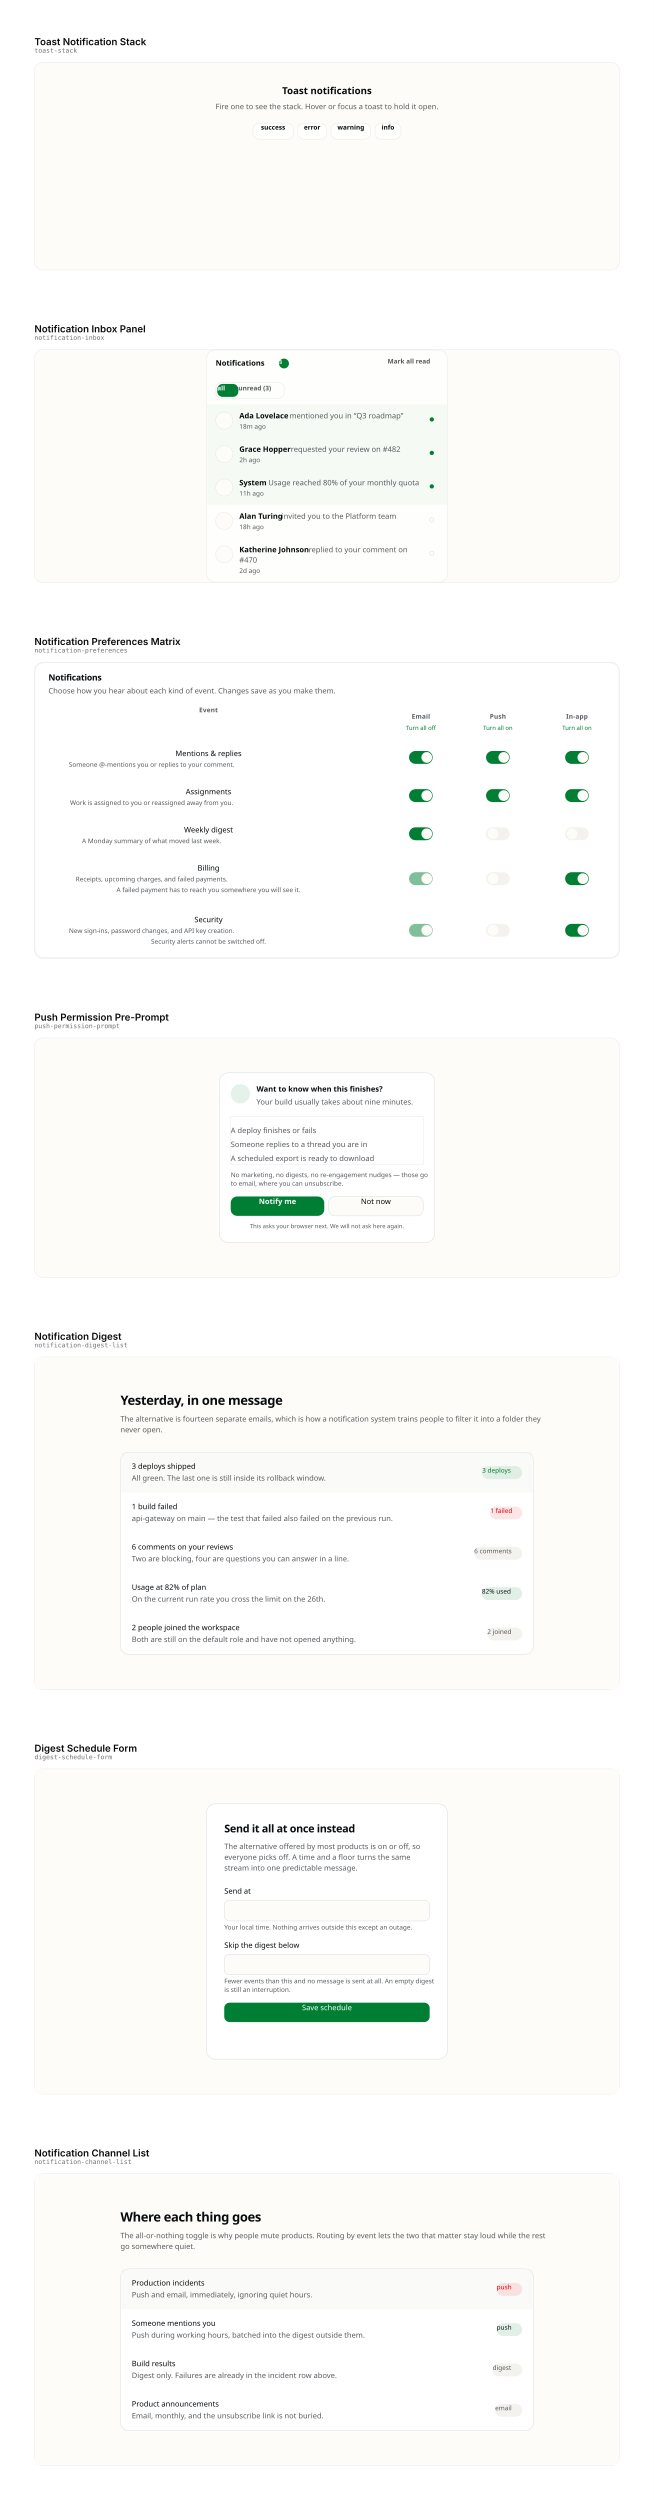
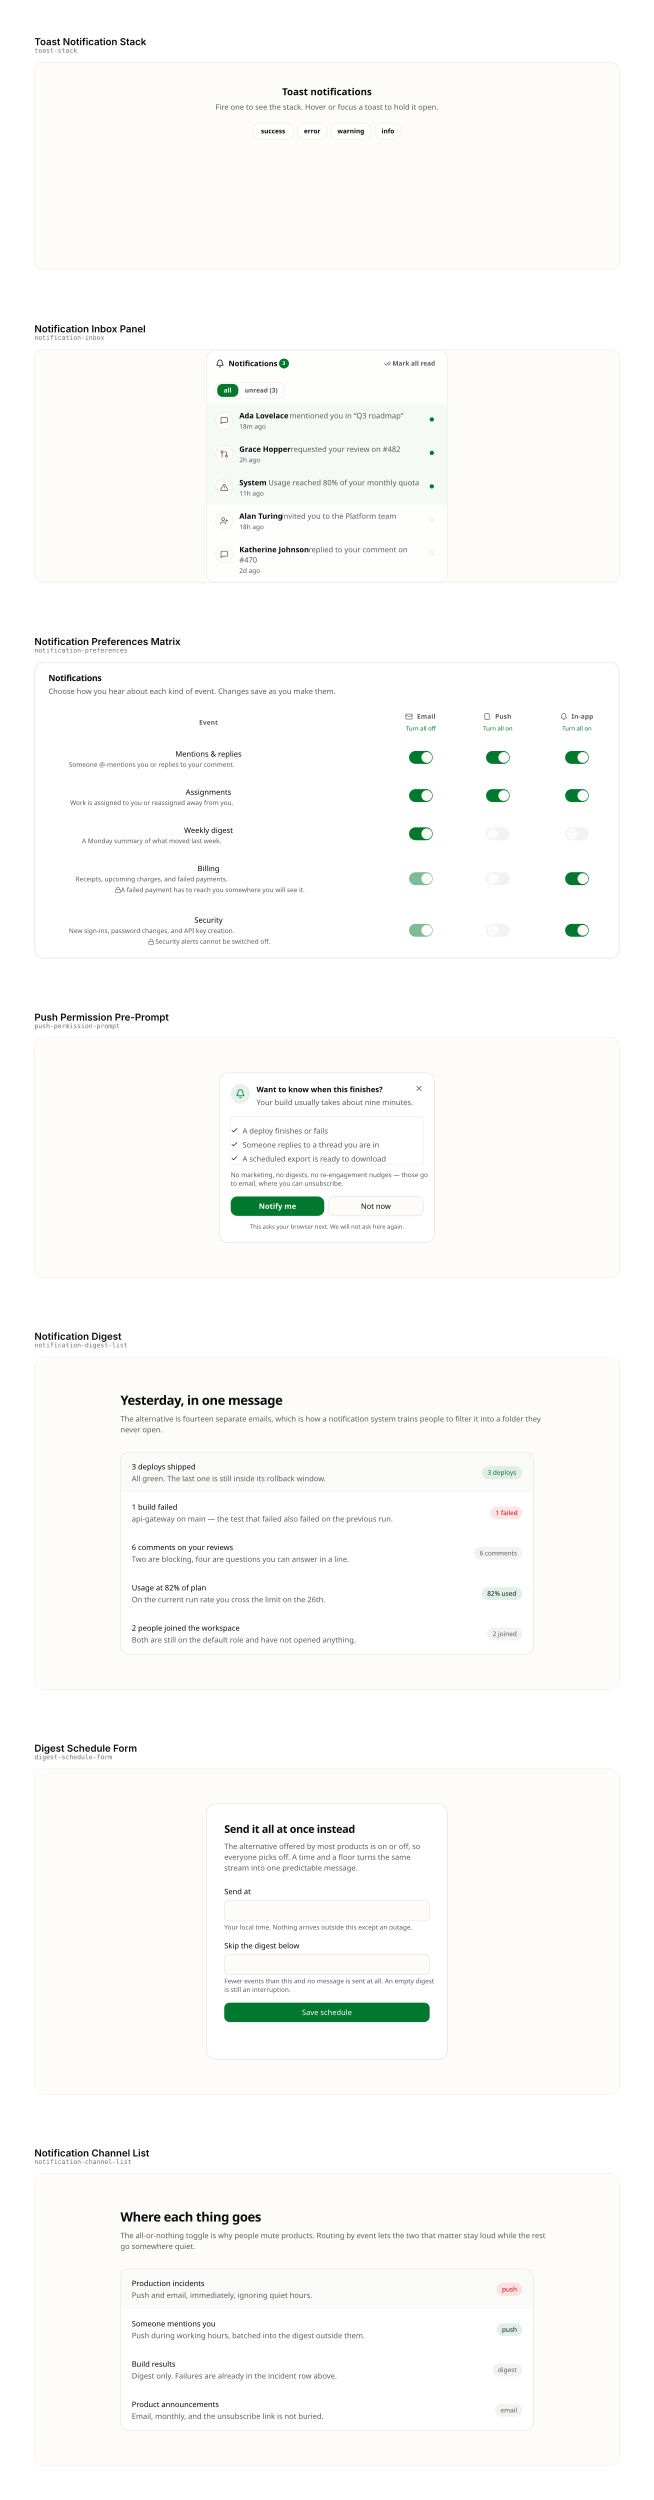
<svg xmlns="http://www.w3.org/2000/svg" width="1216" height="4649" viewBox="0 0 1216 4649" id="Hoverlab — Notifications">
  <rect id="Background" x="0" y="0" width="1216" height="4649" fill="#ffffff" />
  <text id="Toast Notification Stack label" x="64" y="84" font-family="Inter, system-ui, sans-serif" font-size="18" font-weight="600" fill="#0a0a0a">Toast Notification Stack</text>
  <text id="toast-stack id" x="64" y="98" font-family="ui-monospace, monospace" font-size="12" fill="#737373">toast-stack</text>
  <g id="Toast Notification Stack" transform="translate(64, 116)">
    <rect id="container" x="0" y="0" width="1088" height="386" rx="16" fill="#fdfcf8" stroke="rgba(220, 222, 225, 0.6)" stroke-width="1" />
-     <text id="Toast notifications" x="544" y="59" fill="#080c0f" font-family="Geist, &quot;Geist Fallback&quot;" font-size="18" font-weight="600" text-anchor="middle">Toast notifications</text>
-     <text id="Fire one to see the stack. Hover or focu…" x="544" y="87" fill="#575b60" font-family="Geist, &quot;Geist Fallback&quot;" font-size="14" text-anchor="middle">Fire one to see the stack. Hover or focus a toast to hold it open.</text>
+     <text id="Toast notifications" x="543.99" y="61" fill="#080c0f" font-family="Geist, &quot;Geist Fallback&quot;" font-size="18" font-weight="600" text-anchor="middle">Toast notifications</text>
+     <text id="Fire one to see the stack. Hover or focu…" x="544" y="88" fill="#575b60" font-family="Geist, &quot;Geist Fallback&quot;" font-size="14" text-anchor="middle">Fire one to see the stack. Hover or focus a toast to hold it open.</text>
    <rect id="button" x="406.39" y="113" width="74.88" height="30" rx="12" fill="rgba(255, 255, 255, 0.6)" stroke="rgba(220, 222, 225, 0.6)" stroke-width="1" />
-     <text id="success" x="443.83" y="125" fill="#080c0f" font-family="Geist, &quot;Geist Fallback&quot;" font-size="12" font-weight="600" text-anchor="middle">success</text>
+     <text id="success" x="443.83" y="132" fill="#080c0f" font-family="Geist, &quot;Geist Fallback&quot;" font-size="12" font-weight="600" text-anchor="middle">success</text>
    <rect id="button 2" x="489.27" y="113" width="54.36" height="30" rx="12" fill="rgba(255, 255, 255, 0.6)" stroke="rgba(220, 222, 225, 0.6)" stroke-width="1" />
-     <text id="error" x="516.45" y="125" fill="#080c0f" font-family="Geist, &quot;Geist Fallback&quot;" font-size="12" font-weight="600" text-anchor="middle">error</text>
+     <text id="error" x="516.45" y="132" fill="#080c0f" font-family="Geist, &quot;Geist Fallback&quot;" font-size="12" font-weight="600" text-anchor="middle">error</text>
    <rect id="button 3" x="551.63" y="113" width="73.64" height="30" rx="12" fill="rgba(255, 255, 255, 0.6)" stroke="rgba(220, 222, 225, 0.6)" stroke-width="1" />
-     <text id="warning" x="588.45" y="125" fill="#080c0f" font-family="Geist, &quot;Geist Fallback&quot;" font-size="12" font-weight="600" text-anchor="middle">warning</text>
+     <text id="warning" x="588.45" y="132" fill="#080c0f" font-family="Geist, &quot;Geist Fallback&quot;" font-size="12" font-weight="600" text-anchor="middle">warning</text>
    <rect id="button 4" x="633.27" y="113" width="48.34" height="30" rx="12" fill="rgba(255, 255, 255, 0.6)" stroke="rgba(220, 222, 225, 0.6)" stroke-width="1" />
-     <text id="info" x="657.44" y="125" fill="#080c0f" font-family="Geist, &quot;Geist Fallback&quot;" font-size="12" font-weight="600" text-anchor="middle">info</text>
+     <text id="info" x="657.44" y="132" fill="#080c0f" font-family="Geist, &quot;Geist Fallback&quot;" font-size="12" font-weight="600" text-anchor="middle">info</text>
  </g>
  <text id="Notification Inbox Panel label" x="64" y="618" font-family="Inter, system-ui, sans-serif" font-size="18" font-weight="600" fill="#0a0a0a">Notification Inbox Panel</text>
  <text id="notification-inbox id" x="64" y="632" font-family="ui-monospace, monospace" font-size="12" fill="#737373">notification-inbox</text>
  <g id="Notification Inbox Panel" transform="translate(64, 650)">
    <rect id="container" x="0" y="0" width="1088" height="433.5" rx="16" fill="#fdfcf8" stroke="rgba(220, 222, 225, 0.6)" stroke-width="1" />
    <rect id="container 2" x="320" y="1" width="448" height="431.5" rx="16" fill="rgba(255, 255, 255, 0.6)" stroke="rgba(220, 222, 225, 0.6)" stroke-width="1" />
-     <text id="Notifications" x="337" y="30" fill="#080c0f" font-family="Geist, &quot;Geist Fallback&quot;" font-size="14" font-weight="600">Notifications</text>
-     <rect id="container 3" x="454.89" y="16.86" width="18.5" height="18.28" rx="9.14" fill="#007f34" />
-     <text id="3" x="454.89" y="26.86" fill="#fcfcfc" font-family="Geist, &quot;Geist Fallback&quot;" font-size="10" font-weight="700">3</text>
-     <text id="Mark all read" x="696.45" y="26" fill="#575b60" font-family="Geist, &quot;Geist Fallback&quot;" font-size="12" font-weight="600" text-anchor="middle">Mark all read</text>
+     <text id="Notifications" x="361" y="31" fill="#080c0f" font-family="Geist, &quot;Geist Fallback&quot;" font-size="14" font-weight="600">Notifications</text>
+     <g id="icon bell" transform="translate(337 18) scale(0.667 0.667)" fill="none" stroke="#080c0f" stroke-width="2" stroke-linecap="round" stroke-linejoin="round">
+       <path d="M10.268 21a2 2 0 0 0 3.464 0" />
+       <path d="M3.262 15.326A1 1 0 0 0 4 17h16a1 1 0 0 0 .74-1.673C19.41 13.956 18 12.499 18 8A6 6 0 0 0 6 8c0 4.499-1.411 5.956-2.738 7.326" />
+     </g>
+     <rect id="container 3" x="454.89" y="16.86" width="18.5" height="18.28" rx="9.14" fill="#00782e" />
+     <text id="3" x="460.89" y="28.86" fill="#fcfcfc" font-family="Geist, &quot;Geist Fallback&quot;" font-size="10" font-weight="700">3</text>
+     <text id="Mark all read" x="705.45" y="30" fill="#575b60" font-family="Geist, &quot;Geist Fallback&quot;" font-size="12" font-weight="600" text-anchor="middle">Mark all read</text>
+     <g id="icon check-check" transform="translate(649.891 19) scale(0.583 0.583)" fill="none" stroke="#575b60" stroke-width="2" stroke-linecap="round" stroke-linejoin="round">
+       <path d="M18 6 7 17l-5-5" />
+       <path d="m22 10-7.5 7.5L13 16" />
+     </g>
    <rect id="container 4" x="337" y="61" width="128.13" height="30" rx="12" fill="none" stroke="rgba(220, 222, 225, 0.6)" stroke-width="1" />
-     <rect id="container 5" x="340" y="64" width="39.23" height="24" rx="10" fill="#007f34" />
-     <text id="all" x="340" y="76" fill="#fcfcfc" font-family="Geist, &quot;Geist Fallback&quot;" font-size="12" font-weight="600">all</text>
-     <text id="unread (3)" x="379.23" y="76" fill="#575b60" font-family="Geist, &quot;Geist Fallback&quot;" font-size="12" font-weight="600">unread (3)</text>
+     <rect id="container 5" x="340" y="64" width="39.23" height="24" rx="10" fill="#00782e" />
+     <text id="all" x="352" y="80" fill="#fcfcfc" font-family="Geist, &quot;Geist Fallback&quot;" font-size="12" font-weight="600">all</text>
+     <text id="unread (3)" x="391.23" y="80" fill="#575b60" font-family="Geist, &quot;Geist Fallback&quot;" font-size="12" font-weight="600">unread (3)</text>
    <rect id="list item" x="321" y="102" width="446" height="62.25" fill="rgba(0, 128, 51, 0.039)" />
    <rect id="container 6" x="337" y="116" width="32" height="32" rx="16" fill="#fdfcf8" stroke="rgba(220, 222, 225, 0.6)" stroke-width="1" />
+     <g id="icon message-square" transform="translate(345 124) scale(0.667 0.667)" fill="none" stroke="#575b60" stroke-width="2" stroke-linecap="round" stroke-linejoin="round">
+       <path d="M21 15a2 2 0 0 1-2 2H7l-4 4V5a2 2 0 0 1 2-2h14a2 2 0 0 1 2 2z" />
+     </g>
    <text id="Ada Lovelace" x="381" y="128" fill="#080c0f" font-family="Geist, &quot;Geist Fallback&quot;" font-size="14" font-weight="600">Ada Lovelace</text>
    <text id="mentioned you in “Q3 roadmap”" x="474.28" y="128" fill="#575b60" font-family="Geist, &quot;Geist Fallback&quot;" font-size="14">mentioned you in “Q3 roadmap”</text>
    <text id="18m ago" x="381" y="147.25" fill="#575b60" font-family="Geist, &quot;Geist Fallback&quot;" font-size="12">18m ago</text>
-     <rect id="container 7" x="735" y="126" width="8" height="8" rx="4" fill="#007f34" />
+     <rect id="container 7" x="735" y="126" width="8" height="8" rx="4" fill="#00782e" />
    <rect id="list item 2" x="321" y="164.25" width="446" height="62.25" fill="rgba(0, 128, 51, 0.039)" />
    <rect id="container 8" x="337" y="178.25" width="32" height="32" rx="16" fill="#fdfcf8" stroke="rgba(220, 222, 225, 0.6)" stroke-width="1" />
+     <g id="icon git-pull-request" transform="translate(345 186.25) scale(0.667 0.667)" fill="none" stroke="#575b60" stroke-width="2" stroke-linecap="round" stroke-linejoin="round">
+       <circle cx="18" cy="18" r="3" />
+       <circle cx="6" cy="6" r="3" />
+       <path d="M13 6h3a2 2 0 0 1 2 2v7" />
+       <line x1="6" y1="9" x2="6" y2="21" />
+     </g>
    <text id="Grace Hopper" x="381" y="190.25" fill="#080c0f" font-family="Geist, &quot;Geist Fallback&quot;" font-size="14" font-weight="600">Grace Hopper</text>
    <text id="requested your review on #482" x="476.66" y="190.25" fill="#575b60" font-family="Geist, &quot;Geist Fallback&quot;" font-size="14">requested your review on #482</text>
    <text id="2h ago" x="381" y="209.5" fill="#575b60" font-family="Geist, &quot;Geist Fallback&quot;" font-size="12">2h ago</text>
-     <rect id="container 9" x="735" y="188.25" width="8" height="8" rx="4" fill="#007f34" />
+     <rect id="container 9" x="735" y="188.25" width="8" height="8" rx="4" fill="#00782e" />
    <rect id="list item 3" x="321" y="226.5" width="446" height="62.25" fill="rgba(0, 128, 51, 0.039)" />
    <rect id="container 10" x="337" y="240.5" width="32" height="32" rx="16" fill="#fdfcf8" stroke="rgba(220, 222, 225, 0.6)" stroke-width="1" />
+     <g id="icon triangle-alert" transform="translate(345 248.5) scale(0.667 0.667)" fill="none" stroke="#575b60" stroke-width="2" stroke-linecap="round" stroke-linejoin="round">
+       <path d="m21.73 18-8-14a2 2 0 0 0-3.48 0l-8 14A2 2 0 0 0 4 21h16a2 2 0 0 0 1.73-3" />
+       <path d="M12 9v4" />
+       <path d="M12 17h.01" />
+     </g>
    <text id="System" x="381" y="252.5" fill="#080c0f" font-family="Geist, &quot;Geist Fallback&quot;" font-size="14" font-weight="600">System</text>
    <text id="Usage reached 80% of your monthly quota" x="434.95" y="252.5" fill="#575b60" font-family="Geist, &quot;Geist Fallback&quot;" font-size="14">Usage reached 80% of your monthly quota</text>
    <text id="11h ago" x="381" y="271.75" fill="#575b60" font-family="Geist, &quot;Geist Fallback&quot;" font-size="12">11h ago</text>
-     <rect id="container 11" x="735" y="250.5" width="8" height="8" rx="4" fill="#007f34" />
+     <rect id="container 11" x="735" y="250.5" width="8" height="8" rx="4" fill="#00782e" />
    <rect id="container 12" x="337" y="302.75" width="32" height="32" rx="16" fill="#fdfcf8" stroke="rgba(220, 222, 225, 0.6)" stroke-width="1" />
+     <g id="icon user-plus" transform="translate(345 310.75) scale(0.667 0.667)" fill="none" stroke="#575b60" stroke-width="2" stroke-linecap="round" stroke-linejoin="round">
+       <path d="M16 21v-2a4 4 0 0 0-4-4H6a4 4 0 0 0-4 4v2" />
+       <circle cx="9" cy="7" r="4" />
+       <line x1="19" y1="8" x2="19" y2="14" />
+       <line x1="22" y1="11" x2="16" y2="11" />
+     </g>
    <text id="Alan Turing" x="381" y="314.75" fill="#080c0f" font-family="Geist, &quot;Geist Fallback&quot;" font-size="14" font-weight="600">Alan Turing</text>
    <text id="invited you to the Platform team" x="459.89" y="314.75" fill="#575b60" font-family="Geist, &quot;Geist Fallback&quot;" font-size="14">invited you to the Platform team</text>
    <text id="18h ago" x="381" y="334" fill="#575b60" font-family="Geist, &quot;Geist Fallback&quot;" font-size="12">18h ago</text>
    <rect id="container 13" x="735" y="312.75" width="8" height="8" rx="4" fill="none" stroke="#dbdee1" stroke-width="1" />
    <rect id="container 14" x="337" y="365" width="32" height="32" rx="16" fill="#fdfcf8" stroke="rgba(220, 222, 225, 0.6)" stroke-width="1" />
+     <g id="icon message-square 2" transform="translate(345 373) scale(0.667 0.667)" fill="none" stroke="#575b60" stroke-width="2" stroke-linecap="round" stroke-linejoin="round">
+       <path d="M21 15a2 2 0 0 1-2 2H7l-4 4V5a2 2 0 0 1 2-2h14a2 2 0 0 1 2 2z" />
+     </g>
    <text id="Katherine Johnson" x="381" y="377" fill="#080c0f" font-family="Geist, &quot;Geist Fallback&quot;" font-size="14" font-weight="600">Katherine Johnson</text>
    <text id="replied to your comment on" x="509.88" y="377" fill="#575b60" font-family="Geist, &quot;Geist Fallback&quot;" font-size="14">replied to your comment on</text>
    <text id="#470" x="381" y="396.25" fill="#575b60" font-family="Geist, &quot;Geist Fallback&quot;" font-size="14">#470</text>
    <text id="2d ago" x="381" y="415.5" fill="#575b60" font-family="Geist, &quot;Geist Fallback&quot;" font-size="12">2d ago</text>
    <rect id="container 15" x="735" y="375" width="8" height="8" rx="4" fill="none" stroke="#dbdee1" stroke-width="1" />
  </g>
  <text id="Notification Preferences Matrix label" x="64" y="1199.5" font-family="Inter, system-ui, sans-serif" font-size="18" font-weight="600" fill="#0a0a0a">Notification Preferences Matrix</text>
  <text id="notification-preferences id" x="64" y="1213.5" font-family="ui-monospace, monospace" font-size="12" fill="#737373">notification-preferences</text>
  <g id="Notification Preferences Matrix" transform="translate(64, 1231.5)">
    <rect id="container" x="0" y="0" width="1088" height="550.5" rx="16" fill="#fdfcf8" stroke="rgba(220, 222, 225, 0.6)" stroke-width="1" />
    <rect id="section" x="1" y="1" width="1086" height="548.5" rx="16" fill="#ffffff" stroke="rgba(220, 222, 225, 0.6)" stroke-width="1" />
-     <text id="Notifications" x="26" y="34" fill="#080c0f" font-family="Geist, &quot;Geist Fallback&quot;" font-size="16" font-weight="600" letter-spacing="-0.4">Notifications</text>
-     <text id="Choose how you hear about each kind of e…" x="26" y="58" fill="#575b60" font-family="Geist, &quot;Geist Fallback&quot;" font-size="14">Choose how you hear about each kind of event. Changes save as you make them.</text>
-     <text id="Event" x="323.71" y="93" fill="#575b60" font-family="Geist, &quot;Geist Fallback&quot;" font-size="12" font-weight="600" letter-spacing="0.3" text-anchor="middle">Event</text>
-     <text id="Email" x="718.63" y="105" fill="#575b60" font-family="Geist, &quot;Geist Fallback&quot;" font-size="12" font-weight="600" letter-spacing="0.3" text-anchor="middle">Email</text>
-     <text id="Turn all off" x="718.63" y="126" fill="#007f34" font-family="Geist, &quot;Geist Fallback&quot;" font-size="11" font-weight="500" text-anchor="middle">Turn all off</text>
-     <text id="Push" x="861.84" y="105" fill="#575b60" font-family="Geist, &quot;Geist Fallback&quot;" font-size="12" font-weight="600" letter-spacing="0.3" text-anchor="middle">Push</text>
-     <text id="Turn all on" x="861.84" y="126" fill="#007f34" font-family="Geist, &quot;Geist Fallback&quot;" font-size="11" font-weight="500" text-anchor="middle">Turn all on</text>
-     <text id="In-app" x="1008.92" y="105" fill="#575b60" font-family="Geist, &quot;Geist Fallback&quot;" font-size="12" font-weight="600" letter-spacing="0.3" text-anchor="middle">In-app</text>
-     <text id="Turn all on 2" x="1008.92" y="126" fill="#007f34" font-family="Geist, &quot;Geist Fallback&quot;" font-size="11" font-weight="500" text-anchor="middle">Turn all on</text>
-     <text id="Mentions &amp; replies" x="323.71" y="174.5" fill="#080c0f" font-family="Geist, &quot;Geist Fallback&quot;" font-size="14" font-weight="500" text-anchor="middle">Mentions &amp; replies</text>
+     <text id="Notifications" x="26" y="35" fill="#080c0f" font-family="Geist, &quot;Geist Fallback&quot;" font-size="16" font-weight="600" letter-spacing="-0.4">Notifications</text>
+     <text id="Choose how you hear about each kind of e…" x="26" y="59" fill="#575b60" font-family="Geist, &quot;Geist Fallback&quot;" font-size="14">Choose how you hear about each kind of event. Changes save as you make them.</text>
+     <text id="Event" x="323.71" y="116.25" fill="#575b60" font-family="Geist, &quot;Geist Fallback&quot;" font-size="12" font-weight="600" letter-spacing="0.3" text-anchor="middle">Event</text>
+     <text id="Email" x="728.63" y="105" fill="#575b60" font-family="Geist, &quot;Geist Fallback&quot;" font-size="12" font-weight="600" letter-spacing="0.3" text-anchor="middle">Email</text>
+     <g id="icon mail" transform="translate(689.5 94) scale(0.583 0.583)" fill="none" stroke="#575b60" stroke-width="2" stroke-linecap="round" stroke-linejoin="round">
+       <path d="m22 7-8.991 5.727a2 2 0 0 1-2.009 0L2 7" />
+       <rect rx="2" x="2" y="4" width="20" height="16" />
+     </g>
+     <text id="Turn all off" x="718.63" y="127" fill="#00782e" font-family="Geist, &quot;Geist Fallback&quot;" font-size="11" font-weight="500" text-anchor="middle">Turn all off</text>
+     <text id="Push" x="871.84" y="105" fill="#575b60" font-family="Geist, &quot;Geist Fallback&quot;" font-size="12" font-weight="600" letter-spacing="0.3" text-anchor="middle">Push</text>
+     <g id="icon smartphone" transform="translate(834.688 94) scale(0.583 0.583)" fill="none" stroke="#575b60" stroke-width="2" stroke-linecap="round" stroke-linejoin="round">
+       <rect rx="2" ry="2" x="5" y="2" width="14" height="20" />
+       <path d="M12 18h.01" />
+     </g>
+     <text id="Turn all on" x="861.84" y="127" fill="#00782e" font-family="Geist, &quot;Geist Fallback&quot;" font-size="11" font-weight="500" text-anchor="middle">Turn all on</text>
+     <text id="In-app" x="1018.92" y="105" fill="#575b60" font-family="Geist, &quot;Geist Fallback&quot;" font-size="12" font-weight="600" letter-spacing="0.3" text-anchor="middle">In-app</text>
+     <g id="icon bell" transform="translate(977.422 94) scale(0.583 0.583)" fill="none" stroke="#575b60" stroke-width="2" stroke-linecap="round" stroke-linejoin="round">
+       <path d="M10.268 21a2 2 0 0 0 3.464 0" />
+       <path d="M3.262 15.326A1 1 0 0 0 4 17h16a1 1 0 0 0 .74-1.673C19.41 13.956 18 12.499 18 8A6 6 0 0 0 6 8c0 4.499-1.411 5.956-2.738 7.326" />
+     </g>
+     <text id="Turn all on 2" x="1008.92" y="127" fill="#00782e" font-family="Geist, &quot;Geist Fallback&quot;" font-size="11" font-weight="500" text-anchor="middle">Turn all on</text>
+     <text id="Mentions &amp; replies" x="323.71" y="175.5" fill="#080c0f" font-family="Geist, &quot;Geist Fallback&quot;" font-size="14" font-weight="500" text-anchor="middle">Mentions &amp; replies</text>
    <text id="Someone @-mentions you or replies to you…" x="218" y="194.5" fill="#575b60" font-family="Geist, &quot;Geist Fallback&quot;" font-size="12" text-anchor="middle">Someone @-mentions you or replies to your comment.</text>
-     <rect id="switch" x="696.63" y="165" width="44" height="24" rx="12" fill="#007f34" />
+     <rect id="switch" x="696.63" y="165" width="44" height="24" rx="12" fill="#00782e" />
    <rect id="container 2" x="719.63" y="167" width="20" height="20" rx="10" fill="#fdfcf8" />
-     <rect id="switch 2" x="839.84" y="165" width="44" height="24" rx="12" fill="#007f34" />
+     <rect id="switch 2" x="839.84" y="165" width="44" height="24" rx="12" fill="#00782e" />
    <rect id="container 3" x="862.84" y="167" width="20" height="20" rx="10" fill="#fdfcf8" />
-     <rect id="switch 3" x="986.92" y="165" width="44" height="24" rx="12" fill="#007f34" />
+     <rect id="switch 3" x="986.92" y="165" width="44" height="24" rx="12" fill="#00782e" />
    <rect id="container 4" x="1009.92" y="167" width="20" height="20" rx="10" fill="#fdfcf8" />
-     <text id="Assignments" x="323.71" y="245.5" fill="#080c0f" font-family="Geist, &quot;Geist Fallback&quot;" font-size="14" font-weight="500" text-anchor="middle">Assignments</text>
+     <text id="Assignments" x="323.71" y="246.5" fill="#080c0f" font-family="Geist, &quot;Geist Fallback&quot;" font-size="14" font-weight="500" text-anchor="middle">Assignments</text>
    <text id="Work is assigned to you or reassigned aw…" x="218" y="265.5" fill="#575b60" font-family="Geist, &quot;Geist Fallback&quot;" font-size="12" text-anchor="middle">Work is assigned to you or reassigned away from you.</text>
-     <rect id="switch 4" x="696.63" y="236" width="44" height="24" rx="12" fill="#007f34" />
+     <rect id="switch 4" x="696.63" y="236" width="44" height="24" rx="12" fill="#00782e" />
    <rect id="container 5" x="719.63" y="238" width="20" height="20" rx="10" fill="#fdfcf8" />
-     <rect id="switch 5" x="839.84" y="236" width="44" height="24" rx="12" fill="#007f34" />
+     <rect id="switch 5" x="839.84" y="236" width="44" height="24" rx="12" fill="#00782e" />
    <rect id="container 6" x="862.84" y="238" width="20" height="20" rx="10" fill="#fdfcf8" />
-     <rect id="switch 6" x="986.92" y="236" width="44" height="24" rx="12" fill="#007f34" />
+     <rect id="switch 6" x="986.92" y="236" width="44" height="24" rx="12" fill="#00782e" />
    <rect id="container 7" x="1009.92" y="238" width="20" height="20" rx="10" fill="#fdfcf8" />
-     <text id="Weekly digest" x="323.71" y="316.5" fill="#080c0f" font-family="Geist, &quot;Geist Fallback&quot;" font-size="14" font-weight="500" text-anchor="middle">Weekly digest</text>
+     <text id="Weekly digest" x="323.7" y="317.5" fill="#080c0f" font-family="Geist, &quot;Geist Fallback&quot;" font-size="14" font-weight="500" text-anchor="middle">Weekly digest</text>
    <text id="A Monday summary of what moved last week…" x="218" y="336.5" fill="#575b60" font-family="Geist, &quot;Geist Fallback&quot;" font-size="12" text-anchor="middle">A Monday summary of what moved last week.</text>
-     <rect id="switch 7" x="696.63" y="307" width="44" height="24" rx="12" fill="#007f34" />
+     <rect id="switch 7" x="696.63" y="307" width="44" height="24" rx="12" fill="#00782e" />
    <rect id="container 8" x="719.63" y="309" width="20" height="20" rx="10" fill="#fdfcf8" />
    <rect id="switch 8" x="839.84" y="307" width="44" height="24" rx="12" fill="#f3f2ee" />
    <rect id="container 9" x="842.84" y="309" width="20" height="20" rx="10" fill="#fdfcf8" />
    <rect id="switch 9" x="986.92" y="307" width="44" height="24" rx="12" fill="#f3f2ee" />
    <rect id="container 10" x="989.92" y="309" width="20" height="20" rx="10" fill="#fdfcf8" />
-     <text id="Billing" x="323.71" y="387.5" fill="#080c0f" font-family="Geist, &quot;Geist Fallback&quot;" font-size="14" font-weight="500" text-anchor="middle">Billing</text>
-     <text id="Receipts, upcoming charges, and failed p…" x="218" y="407.5" fill="#575b60" font-family="Geist, &quot;Geist Fallback&quot;" font-size="12" text-anchor="middle">Receipts, upcoming charges, and failed payments.</text>
-     <text id="A failed payment has to reach you somewh…" x="323.7" y="427.5" fill="#575b60" font-family="Geist, &quot;Geist Fallback&quot;" font-size="12" text-anchor="middle">A failed payment has to reach you somewhere you will see it.</text>
-     <rect id="switch 10" x="696.63" y="390.5" width="44" height="24" rx="12" fill="#007f34" opacity="0.5" />
+     <text id="Billing" x="323.7" y="388.5" fill="#080c0f" font-family="Geist, &quot;Geist Fallback&quot;" font-size="14" font-weight="500" text-anchor="middle">Billing</text>
+     <text id="Receipts, upcoming charges, and failed p…" x="217.99" y="407.5" fill="#575b60" font-family="Geist, &quot;Geist Fallback&quot;" font-size="12" text-anchor="middle">Receipts, upcoming charges, and failed payments.</text>
+     <text id="A failed payment has to reach you somewh…" x="331.7" y="427.5" fill="#575b60" font-family="Geist, &quot;Geist Fallback&quot;" font-size="12" text-anchor="middle">A failed payment has to reach you somewhere you will see it.</text>
+     <g id="icon lock" transform="translate(149.391 417.5) scale(0.5 0.5)" fill="none" stroke="#575b60" stroke-width="2" stroke-linecap="round" stroke-linejoin="round">
+       <rect rx="2" ry="2" x="3" y="11" width="18" height="11" />
+       <path d="M7 11V7a5 5 0 0 1 10 0v4" />
+     </g>
+     <rect id="switch 10" x="696.63" y="390.5" width="44" height="24" rx="12" fill="#00782e" opacity="0.5" />
    <rect id="container 11" x="719.63" y="392.5" width="20" height="20" rx="10" fill="#fdfcf8" />
    <rect id="switch 11" x="839.84" y="390.5" width="44" height="24" rx="12" fill="#f3f2ee" />
    <rect id="container 12" x="842.84" y="392.5" width="20" height="20" rx="10" fill="#fdfcf8" />
-     <rect id="switch 12" x="986.92" y="390.5" width="44" height="24" rx="12" fill="#007f34" />
+     <rect id="switch 12" x="986.92" y="390.5" width="44" height="24" rx="12" fill="#00782e" />
    <rect id="container 13" x="1009.92" y="392.5" width="20" height="20" rx="10" fill="#fdfcf8" />
-     <text id="Security" x="323.71" y="483.5" fill="#080c0f" font-family="Geist, &quot;Geist Fallback&quot;" font-size="14" font-weight="500" text-anchor="middle">Security</text>
+     <text id="Security" x="323.7" y="484.5" fill="#080c0f" font-family="Geist, &quot;Geist Fallback&quot;" font-size="14" font-weight="500" text-anchor="middle">Security</text>
    <text id="New sign-ins, password changes, and API …" x="218" y="503.5" fill="#575b60" font-family="Geist, &quot;Geist Fallback&quot;" font-size="12" text-anchor="middle">New sign-ins, password changes, and API key creation.</text>
-     <text id="Security alerts cannot be switched off." x="323.7" y="523.5" fill="#575b60" font-family="Geist, &quot;Geist Fallback&quot;" font-size="12" text-anchor="middle">Security alerts cannot be switched off.</text>
-     <rect id="switch 13" x="696.63" y="486.5" width="44" height="24" rx="12" fill="#007f34" opacity="0.5" />
+     <text id="Security alerts cannot be switched off." x="331.7" y="523.5" fill="#575b60" font-family="Geist, &quot;Geist Fallback&quot;" font-size="12" text-anchor="middle">Security alerts cannot be switched off.</text>
+     <g id="icon lock 2" transform="translate(211.141 513.5) scale(0.5 0.5)" fill="none" stroke="#575b60" stroke-width="2" stroke-linecap="round" stroke-linejoin="round">
+       <rect rx="2" ry="2" x="3" y="11" width="18" height="11" />
+       <path d="M7 11V7a5 5 0 0 1 10 0v4" />
+     </g>
+     <rect id="switch 13" x="696.63" y="486.5" width="44" height="24" rx="12" fill="#00782e" opacity="0.5" />
    <rect id="container 14" x="719.63" y="488.5" width="20" height="20" rx="10" fill="#fdfcf8" />
    <rect id="switch 14" x="839.84" y="486.5" width="44" height="24" rx="12" fill="#f3f2ee" />
    <rect id="container 15" x="842.84" y="488.5" width="20" height="20" rx="10" fill="#fdfcf8" />
-     <rect id="switch 15" x="986.92" y="486.5" width="44" height="24" rx="12" fill="#007f34" />
+     <rect id="switch 15" x="986.92" y="486.5" width="44" height="24" rx="12" fill="#00782e" />
    <rect id="container 16" x="1009.92" y="488.5" width="20" height="20" rx="10" fill="#fdfcf8" />
  </g>
  <text id="Push Permission Pre-Prompt label" x="64" y="1898" font-family="Inter, system-ui, sans-serif" font-size="18" font-weight="600" fill="#0a0a0a">Push Permission Pre-Prompt</text>
  <text id="push-permission-prompt id" x="64" y="1912" font-family="ui-monospace, monospace" font-size="12" fill="#737373">push-permission-prompt</text>
  <g id="Push Permission Pre-Prompt" transform="translate(64, 1930)">
    <rect id="container" x="0" y="0" width="1088" height="445.5" rx="16" fill="#fdfcf8" stroke="rgba(220, 222, 225, 0.6)" stroke-width="1" />
    <rect id="container 2" x="344" y="65" width="400" height="315.5" rx="16" fill="#ffffff" stroke="#dbdee1" stroke-width="1" />
-     <rect id="container 3" x="365" y="86" width="36" height="36" rx="18" fill="rgba(0, 128, 49, 0.102)" />
-     <text id="Want to know when this finishes?" x="413" y="100" fill="#080c0f" font-family="Geist, &quot;Geist Fallback&quot;" font-size="14" font-weight="600">Want to know when this finishes?</text>
-     <text id="Your build usually takes about nine minu…" x="413" y="124" fill="#575b60" font-family="Geist, &quot;Geist Fallback&quot;" font-size="14">Your build usually takes about nine minutes.</text>
+     <rect id="container 3" x="365" y="86" width="36" height="36" rx="18" fill="rgba(0, 118, 49, 0.102)" />
+     <g id="icon bell" transform="translate(374 95) scale(0.75 0.75)" fill="none" stroke="#00782e" stroke-width="2" stroke-linecap="round" stroke-linejoin="round">
+       <path d="M10.268 21a2 2 0 0 0 3.464 0" />
+       <path d="M3.262 15.326A1 1 0 0 0 4 17h16a1 1 0 0 0 .74-1.673C19.41 13.956 18 12.499 18 8A6 6 0 0 0 6 8c0 4.499-1.411 5.956-2.738 7.326" />
+     </g>
+     <text id="Want to know when this finishes?" x="413" y="101" fill="#080c0f" font-family="Geist, &quot;Geist Fallback&quot;" font-size="14" font-weight="600">Want to know when this finishes?</text>
+     <text id="Your build usually takes about nine minu…" x="413" y="125" fill="#575b60" font-family="Geist, &quot;Geist Fallback&quot;" font-size="14">Your build usually takes about nine minutes.</text>
+     <g id="icon x" transform="translate(707 86) scale(0.667 0.667)" fill="none" stroke="#575b60" stroke-width="2" stroke-linecap="round" stroke-linejoin="round">
+       <path d="M18 6 6 18" />
+       <path d="m6 6 12 12" />
+     </g>
    <rect id="container 4" x="365" y="146" width="358" height="89" fill="none" stroke="rgba(220, 222, 225, 0.6)" stroke-width="1" />
-     <text id="A deploy finishes or fails" x="365" y="177" fill="#575b60" font-family="Geist, &quot;Geist Fallback&quot;" font-size="14">A deploy finishes or fails</text>
-     <text id="Someone replies to a thread you are in" x="365" y="203" fill="#575b60" font-family="Geist, &quot;Geist Fallback&quot;" font-size="14">Someone replies to a thread you are in</text>
-     <text id="A scheduled export is ready to download" x="365" y="229" fill="#575b60" font-family="Geist, &quot;Geist Fallback&quot;" font-size="14">A scheduled export is ready to download</text>
+     <text id="A deploy finishes or fails" x="387" y="178" fill="#575b60" font-family="Geist, &quot;Geist Fallback&quot;" font-size="14">A deploy finishes or fails</text>
+     <g id="icon check" transform="translate(365 165) scale(0.583 0.583)" fill="none" stroke="#080c0f" stroke-width="2" stroke-linecap="round" stroke-linejoin="round">
+       <path d="M20 6 9 17l-5-5" />
+     </g>
+     <text id="Someone replies to a thread you are in" x="387" y="204" fill="#575b60" font-family="Geist, &quot;Geist Fallback&quot;" font-size="14">Someone replies to a thread you are in</text>
+     <g id="icon check 2" transform="translate(365 191) scale(0.583 0.583)" fill="none" stroke="#080c0f" stroke-width="2" stroke-linecap="round" stroke-linejoin="round">
+       <path d="M20 6 9 17l-5-5" />
+     </g>
+     <text id="A scheduled export is ready to download" x="387" y="230" fill="#575b60" font-family="Geist, &quot;Geist Fallback&quot;" font-size="14">A scheduled export is ready to download</text>
+     <g id="icon check 3" transform="translate(365 217) scale(0.583 0.583)" fill="none" stroke="#080c0f" stroke-width="2" stroke-linecap="round" stroke-linejoin="round">
+       <path d="M20 6 9 17l-5-5" />
+     </g>
    <text id="No marketing, no digests, no re-engageme…" x="365" y="259" fill="#575b60" font-family="Geist, &quot;Geist Fallback&quot;" font-size="12">No marketing, no digests, no re-engagement nudges — those go</text>
    <text id="to email, where you can unsubscribe." x="365" y="275" fill="#575b60" font-family="Geist, &quot;Geist Fallback&quot;" font-size="12">to email, where you can unsubscribe.</text>
-     <rect id="button" x="365" y="295" width="174" height="36" rx="12" fill="#007f34" />
-     <text id="Notify me" x="452" y="309" fill="#fcfcfc" font-family="Geist, &quot;Geist Fallback&quot;" font-size="14" font-weight="600" text-anchor="middle">Notify me</text>
+     <rect id="button" x="365" y="295" width="174" height="36" rx="12" fill="#00782e" />
+     <text id="Notify me" x="451.99" y="318" fill="#fcfcfc" font-family="Geist, &quot;Geist Fallback&quot;" font-size="14" font-weight="600" text-anchor="middle">Notify me</text>
    <rect id="button 2" x="547" y="295" width="176" height="36" rx="12" fill="#fdfcf8" stroke="#dbdee1" stroke-width="1" />
-     <text id="Not now" x="635" y="309" fill="#080c0f" font-family="Geist, &quot;Geist Fallback&quot;" font-size="14" font-weight="500" text-anchor="middle">Not now</text>
-     <text id="This asks your browser next. We will not…" x="544" y="354" fill="#575b60" font-family="Geist, &quot;Geist Fallback&quot;" font-size="11" text-anchor="middle">This asks your browser next. We will not ask here again.</text>
+     <text id="Not now" x="635" y="318" fill="#080c0f" font-family="Geist, &quot;Geist Fallback&quot;" font-size="14" font-weight="500" text-anchor="middle">Not now</text>
+     <text id="This asks your browser next. We will not…" x="543.99" y="355" fill="#575b60" font-family="Geist, &quot;Geist Fallback&quot;" font-size="11" text-anchor="middle">This asks your browser next. We will not ask here again.</text>
  </g>
  <text id="Notification Digest label" x="64" y="2491.5" font-family="Inter, system-ui, sans-serif" font-size="18" font-weight="600" fill="#0a0a0a">Notification Digest</text>
  <text id="notification-digest-list id" x="64" y="2505.5" font-family="ui-monospace, monospace" font-size="12" fill="#737373">notification-digest-list</text>
  <g id="Notification Digest" transform="translate(64, 2523.5)">
    <rect id="container" x="0" y="0" width="1088" height="618" rx="16" fill="#fdfcf8" stroke="rgba(220, 222, 225, 0.6)" stroke-width="1" />
    <rect id="section" x="1" y="1" width="1086" height="616" fill="#fdfcf8" />
    <text id="Yesterday, in one message" x="160" y="89" fill="#080c0f" font-family="Geist, &quot;Geist Fallback&quot;" font-size="24" font-weight="600" letter-spacing="-0.6">Yesterday, in one message</text>
    <text id="The alternative is fourteen separate ema…" x="160" y="120" fill="#575b60" font-family="Geist, &quot;Geist Fallback&quot;" font-size="14">The alternative is fourteen separate emails, which is how a notification system trains people to filter it into a folder they</text>
    <text id="never open." x="160" y="140" fill="#575b60" font-family="Geist, &quot;Geist Fallback&quot;" font-size="14">never open.</text>
    <rect id="container 2" x="160" y="177" width="768" height="376" rx="16" fill="#ffffff" stroke="#dbdee1" stroke-width="1" />
    <rect id="button" x="161" y="178" width="766" height="74" fill="rgba(242, 242, 237, 0.4)" />
-     <text id="3 deploys shipped" x="181" y="208" fill="#080c0f" font-family="Geist, &quot;Geist Fallback&quot;" font-size="14" font-weight="500">3 deploys shipped</text>
-     <text id="All green. The last one is still inside …" x="181" y="230" fill="#575b60" font-family="Geist, &quot;Geist Fallback&quot;" font-size="14">All green. The last one is still inside its rollback window.</text>
-     <rect id="container 3" x="832.58" y="203" width="74.42" height="24" rx="12" fill="rgba(0, 128, 49, 0.102)" />
-     <text id="3 deploys" x="832.58" y="215" fill="#007f34" font-family="Geist, &quot;Geist Fallback&quot;" font-size="12" font-weight="500">3 deploys</text>
-     <text id="1 build failed" x="181" y="283" fill="#080c0f" font-family="Geist, &quot;Geist Fallback&quot;" font-size="14" font-weight="500">1 build failed</text>
-     <text id="api-gateway on main — the test that fail…" x="181" y="305" fill="#575b60" font-family="Geist, &quot;Geist Fallback&quot;" font-size="14">api-gateway on main — the test that failed also failed on the previous run.</text>
+     <text id="3 deploys shipped" x="181" y="209" fill="#080c0f" font-family="Geist, &quot;Geist Fallback&quot;" font-size="14" font-weight="500">3 deploys shipped</text>
+     <text id="All green. The last one is still inside …" x="181" y="231" fill="#575b60" font-family="Geist, &quot;Geist Fallback&quot;" font-size="14">All green. The last one is still inside its rollback window.</text>
+     <rect id="container 3" x="832.58" y="203" width="74.42" height="24" rx="12" fill="rgba(0, 118, 49, 0.102)" />
+     <text id="3 deploys" x="842.58" y="219" fill="#00782e" font-family="Geist, &quot;Geist Fallback&quot;" font-size="12" font-weight="500">3 deploys</text>
+     <text id="1 build failed" x="181" y="284" fill="#080c0f" font-family="Geist, &quot;Geist Fallback&quot;" font-size="14" font-weight="500">1 build failed</text>
+     <text id="api-gateway on main — the test that fail…" x="181" y="306" fill="#575b60" font-family="Geist, &quot;Geist Fallback&quot;" font-size="14">api-gateway on main — the test that failed also failed on the previous run.</text>
    <rect id="container 4" x="847.58" y="278" width="59.42" height="24" rx="12" fill="rgba(226, 0, 10, 0.102)" />
-     <text id="1 failed" x="847.58" y="290" fill="#e7000b" font-family="Geist, &quot;Geist Fallback&quot;" font-size="12" font-weight="500">1 failed</text>
-     <text id="6 comments on your reviews" x="181" y="358" fill="#080c0f" font-family="Geist, &quot;Geist Fallback&quot;" font-size="14" font-weight="500">6 comments on your reviews</text>
-     <text id="Two are blocking, four are questions you…" x="181" y="380" fill="#575b60" font-family="Geist, &quot;Geist Fallback&quot;" font-size="14">Two are blocking, four are questions you can answer in a line.</text>
+     <text id="1 failed" x="857.58" y="294" fill="#e7000b" font-family="Geist, &quot;Geist Fallback&quot;" font-size="12" font-weight="500">1 failed</text>
+     <text id="6 comments on your reviews" x="181" y="359" fill="#080c0f" font-family="Geist, &quot;Geist Fallback&quot;" font-size="14" font-weight="500">6 comments on your reviews</text>
+     <text id="Two are blocking, four are questions you…" x="181" y="381" fill="#575b60" font-family="Geist, &quot;Geist Fallback&quot;" font-size="14">Two are blocking, four are questions you can answer in a line.</text>
    <rect id="container 5" x="817.78" y="353" width="89.22" height="24" rx="12" fill="#f3f2ee" />
-     <text id="6 comments" x="817.78" y="365" fill="#575b60" font-family="Geist, &quot;Geist Fallback&quot;" font-size="12" font-weight="500">6 comments</text>
-     <text id="Usage at 82% of plan" x="181" y="433" fill="#080c0f" font-family="Geist, &quot;Geist Fallback&quot;" font-size="14" font-weight="500">Usage at 82% of plan</text>
-     <text id="On the current run rate you cross the li…" x="181" y="455" fill="#575b60" font-family="Geist, &quot;Geist Fallback&quot;" font-size="14">On the current run rate you cross the limit on the 26th.</text>
+     <text id="6 comments" x="827.78" y="369" fill="#575b60" font-family="Geist, &quot;Geist Fallback&quot;" font-size="12" font-weight="500">6 comments</text>
+     <text id="Usage at 82% of plan" x="181" y="434" fill="#080c0f" font-family="Geist, &quot;Geist Fallback&quot;" font-size="14" font-weight="500">Usage at 82% of plan</text>
+     <text id="On the current run rate you cross the li…" x="181" y="456" fill="#575b60" font-family="Geist, &quot;Geist Fallback&quot;" font-size="14">On the current run rate you cross the limit on the 26th.</text>
    <rect id="container 6" x="831.98" y="428" width="75.02" height="24" rx="12" fill="#e0f0e7" />
-     <text id="82% used" x="831.98" y="440" fill="#13161a" font-family="Geist, &quot;Geist Fallback&quot;" font-size="12" font-weight="500">82% used</text>
-     <text id="2 people joined the workspace" x="181" y="508" fill="#080c0f" font-family="Geist, &quot;Geist Fallback&quot;" font-size="14" font-weight="500">2 people joined the workspace</text>
-     <text id="Both are still on the default role and h…" x="181" y="530" fill="#575b60" font-family="Geist, &quot;Geist Fallback&quot;" font-size="14">Both are still on the default role and have not opened anything.</text>
+     <text id="82% used" x="841.98" y="444" fill="#13161a" font-family="Geist, &quot;Geist Fallback&quot;" font-size="12" font-weight="500">82% used</text>
+     <text id="2 people joined the workspace" x="181" y="509" fill="#080c0f" font-family="Geist, &quot;Geist Fallback&quot;" font-size="14" font-weight="500">2 people joined the workspace</text>
+     <text id="Both are still on the default role and h…" x="181" y="531" fill="#575b60" font-family="Geist, &quot;Geist Fallback&quot;" font-size="14">Both are still on the default role and have not opened anything.</text>
    <rect id="container 7" x="842.11" y="503" width="64.89" height="24" rx="12" fill="#f3f2ee" />
-     <text id="2 joined" x="842.11" y="515" fill="#575b60" font-family="Geist, &quot;Geist Fallback&quot;" font-size="12" font-weight="500">2 joined</text>
+     <text id="2 joined" x="852.11" y="519" fill="#575b60" font-family="Geist, &quot;Geist Fallback&quot;" font-size="12" font-weight="500">2 joined</text>
  </g>
  <text id="Digest Schedule Form label" x="64" y="3257.5" font-family="Inter, system-ui, sans-serif" font-size="18" font-weight="600" fill="#0a0a0a">Digest Schedule Form</text>
  <text id="digest-schedule-form id" x="64" y="3271.5" font-family="ui-monospace, monospace" font-size="12" fill="#737373">digest-schedule-form</text>
  <g id="Digest Schedule Form" transform="translate(64, 3289.5)">
    <rect id="container" x="0" y="0" width="1088" height="604.69" rx="16" fill="#fdfcf8" stroke="rgba(220, 222, 225, 0.6)" stroke-width="1" />
    <rect id="section" x="1" y="1" width="1086" height="602.69" fill="#fdfcf8" />
    <rect id="container 2" x="320" y="65" width="448" height="474.69" rx="16" fill="#ffffff" stroke="#dbdee1" stroke-width="1" />
-     <text id="Send it all at once instead" x="353" y="118" fill="#080c0f" font-family="Geist, &quot;Geist Fallback&quot;" font-size="20" font-weight="600" letter-spacing="-0.5">Send it all at once instead</text>
+     <text id="Send it all at once instead" x="353" y="119" fill="#080c0f" font-family="Geist, &quot;Geist Fallback&quot;" font-size="20" font-weight="600" letter-spacing="-0.5">Send it all at once instead</text>
    <text id="The alternative offered by most products…" x="353" y="149" fill="#575b60" font-family="Geist, &quot;Geist Fallback&quot;" font-size="14">The alternative offered by most products is on or off, so</text>
    <text id="everyone picks off. A time and a floor t…" x="353" y="169" fill="#575b60" font-family="Geist, &quot;Geist Fallback&quot;" font-size="14">everyone picks off. A time and a floor turns the same</text>
    <text id="stream into one predictable message." x="353" y="189" fill="#575b60" font-family="Geist, &quot;Geist Fallback&quot;" font-size="14">stream into one predictable message.</text>
-     <text id="Send at" x="353" y="232" fill="#080c0f" font-family="Geist, &quot;Geist Fallback&quot;" font-size="14" font-weight="500">Send at</text>
+     <text id="Send at" x="353" y="233" fill="#080c0f" font-family="Geist, &quot;Geist Fallback&quot;" font-size="14" font-weight="500">Send at</text>
    <rect id="field" x="353" y="244" width="382" height="38.69" rx="10" fill="#fdfcf8" stroke="#dbdee1" stroke-width="1" />
    <text id="Your local time. Nothing arrives outside…" x="353" y="298.69" fill="#575b60" font-family="Geist, &quot;Geist Fallback&quot;" font-size="12">Your local time. Nothing arrives outside this except an outage.</text>
-     <text id="Skip the digest below" x="353" y="332.69" fill="#080c0f" font-family="Geist, &quot;Geist Fallback&quot;" font-size="14" font-weight="500">Skip the digest below</text>
+     <text id="Skip the digest below" x="353" y="333.69" fill="#080c0f" font-family="Geist, &quot;Geist Fallback&quot;" font-size="14" font-weight="500">Skip the digest below</text>
    <rect id="field 2" x="353" y="344.69" width="382" height="38" rx="10" fill="#fdfcf8" stroke="#dbdee1" stroke-width="1" />
    <text id="Fewer events than this and no message is…" x="353" y="398.69" fill="#575b60" font-family="Geist, &quot;Geist Fallback&quot;" font-size="12">Fewer events than this and no message is sent at all. An empty digest</text>
    <text id="is still an interruption." x="353" y="414.69" fill="#575b60" font-family="Geist, &quot;Geist Fallback&quot;" font-size="12">is still an interruption.</text>
-     <rect id="button" x="353" y="434.69" width="382" height="36" rx="10" fill="#007f34" />
-     <text id="Save schedule" x="544" y="448.69" fill="#fcfcfc" font-family="Geist, &quot;Geist Fallback&quot;" font-size="14" font-weight="500" text-anchor="middle">Save schedule</text>
+     <rect id="button" x="353" y="434.69" width="382" height="36" rx="10" fill="#00782e" />
+     <text id="Save schedule" x="543.99" y="457.69" fill="#fcfcfc" font-family="Geist, &quot;Geist Fallback&quot;" font-size="14" font-weight="500" text-anchor="middle">Save schedule</text>
  </g>
  <text id="Notification Channel List label" x="64" y="4010.19" font-family="Inter, system-ui, sans-serif" font-size="18" font-weight="600" fill="#0a0a0a">Notification Channel List</text>
  <text id="notification-channel-list id" x="64" y="4024.19" font-family="ui-monospace, monospace" font-size="12" fill="#737373">notification-channel-list</text>
  <g id="Notification Channel List" transform="translate(64, 4042.19)">
    <rect id="container" x="0" y="0" width="1088" height="543" rx="16" fill="#fdfcf8" stroke="rgba(220, 222, 225, 0.6)" stroke-width="1" />
    <rect id="section" x="1" y="1" width="1086" height="541" fill="#fdfcf8" />
    <text id="Where each thing goes" x="160" y="89" fill="#080c0f" font-family="Geist, &quot;Geist Fallback&quot;" font-size="24" font-weight="600" letter-spacing="-0.6">Where each thing goes</text>
    <text id="The all-or-nothing toggle is why people …" x="160" y="120" fill="#575b60" font-family="Geist, &quot;Geist Fallback&quot;" font-size="14">The all-or-nothing toggle is why people mute products. Routing by event lets the two that matter stay loud while the rest</text>
    <text id="go somewhere quiet." x="160" y="140" fill="#575b60" font-family="Geist, &quot;Geist Fallback&quot;" font-size="14">go somewhere quiet.</text>
    <rect id="container 2" x="160" y="177" width="768" height="301" rx="16" fill="#ffffff" stroke="#dbdee1" stroke-width="1" />
    <rect id="button" x="161" y="178" width="766" height="74" fill="rgba(242, 242, 237, 0.4)" />
-     <text id="Production incidents" x="181" y="208" fill="#080c0f" font-family="Geist, &quot;Geist Fallback&quot;" font-size="14" font-weight="500">Production incidents</text>
-     <text id="Push and email, immediately, ignoring qu…" x="181" y="230" fill="#575b60" font-family="Geist, &quot;Geist Fallback&quot;" font-size="14">Push and email, immediately, ignoring quiet hours.</text>
+     <text id="Production incidents" x="181" y="209" fill="#080c0f" font-family="Geist, &quot;Geist Fallback&quot;" font-size="14" font-weight="500">Production incidents</text>
+     <text id="Push and email, immediately, ignoring qu…" x="181" y="231" fill="#575b60" font-family="Geist, &quot;Geist Fallback&quot;" font-size="14">Push and email, immediately, ignoring quiet hours.</text>
    <rect id="container 3" x="859.48" y="203" width="47.52" height="24" rx="12" fill="rgba(226, 0, 10, 0.102)" />
-     <text id="push" x="859.48" y="215" fill="#e7000b" font-family="Geist, &quot;Geist Fallback&quot;" font-size="12" font-weight="500">push</text>
-     <text id="Someone mentions you" x="181" y="283" fill="#080c0f" font-family="Geist, &quot;Geist Fallback&quot;" font-size="14" font-weight="500">Someone mentions you</text>
-     <text id="Push during working hours, batched into …" x="181" y="305" fill="#575b60" font-family="Geist, &quot;Geist Fallback&quot;" font-size="14">Push during working hours, batched into the digest outside them.</text>
+     <text id="push" x="869.48" y="219" fill="#e7000b" font-family="Geist, &quot;Geist Fallback&quot;" font-size="12" font-weight="500">push</text>
+     <text id="Someone mentions you" x="181" y="284" fill="#080c0f" font-family="Geist, &quot;Geist Fallback&quot;" font-size="14" font-weight="500">Someone mentions you</text>
+     <text id="Push during working hours, batched into …" x="181" y="306" fill="#575b60" font-family="Geist, &quot;Geist Fallback&quot;" font-size="14">Push during working hours, batched into the digest outside them.</text>
    <rect id="container 4" x="859.48" y="278" width="47.52" height="24" rx="12" fill="#e0f0e7" />
-     <text id="push 2" x="859.48" y="290" fill="#13161a" font-family="Geist, &quot;Geist Fallback&quot;" font-size="12" font-weight="500">push</text>
-     <text id="Build results" x="181" y="358" fill="#080c0f" font-family="Geist, &quot;Geist Fallback&quot;" font-size="14" font-weight="500">Build results</text>
-     <text id="Digest only. Failures are already in the…" x="181" y="380" fill="#575b60" font-family="Geist, &quot;Geist Fallback&quot;" font-size="14">Digest only. Failures are already in the incident row above.</text>
+     <text id="push 2" x="869.48" y="294" fill="#13161a" font-family="Geist, &quot;Geist Fallback&quot;" font-size="12" font-weight="500">push</text>
+     <text id="Build results" x="181" y="359" fill="#080c0f" font-family="Geist, &quot;Geist Fallback&quot;" font-size="14" font-weight="500">Build results</text>
+     <text id="Digest only. Failures are already in the…" x="181" y="381" fill="#575b60" font-family="Geist, &quot;Geist Fallback&quot;" font-size="14">Digest only. Failures are already in the incident row above.</text>
    <rect id="container 5" x="851.98" y="353" width="55.02" height="24" rx="12" fill="#f3f2ee" />
-     <text id="digest" x="851.98" y="365" fill="#575b60" font-family="Geist, &quot;Geist Fallback&quot;" font-size="12" font-weight="500">digest</text>
-     <text id="Product announcements" x="181" y="433" fill="#080c0f" font-family="Geist, &quot;Geist Fallback&quot;" font-size="14" font-weight="500">Product announcements</text>
-     <text id="Email, monthly, and the unsubscribe link…" x="181" y="455" fill="#575b60" font-family="Geist, &quot;Geist Fallback&quot;" font-size="14">Email, monthly, and the unsubscribe link is not buried.</text>
+     <text id="digest" x="861.98" y="369" fill="#575b60" font-family="Geist, &quot;Geist Fallback&quot;" font-size="12" font-weight="500">digest</text>
+     <text id="Product announcements" x="181" y="434" fill="#080c0f" font-family="Geist, &quot;Geist Fallback&quot;" font-size="14" font-weight="500">Product announcements</text>
+     <text id="Email, monthly, and the unsubscribe link…" x="181" y="456" fill="#575b60" font-family="Geist, &quot;Geist Fallback&quot;" font-size="14">Email, monthly, and the unsubscribe link is not buried.</text>
    <rect id="container 6" x="856.67" y="428" width="50.33" height="24" rx="12" fill="#f3f2ee" />
-     <text id="email" x="856.67" y="440" fill="#575b60" font-family="Geist, &quot;Geist Fallback&quot;" font-size="12" font-weight="500">email</text>
+     <text id="email" x="866.67" y="444" fill="#575b60" font-family="Geist, &quot;Geist Fallback&quot;" font-size="12" font-weight="500">email</text>
  </g>
</svg>
